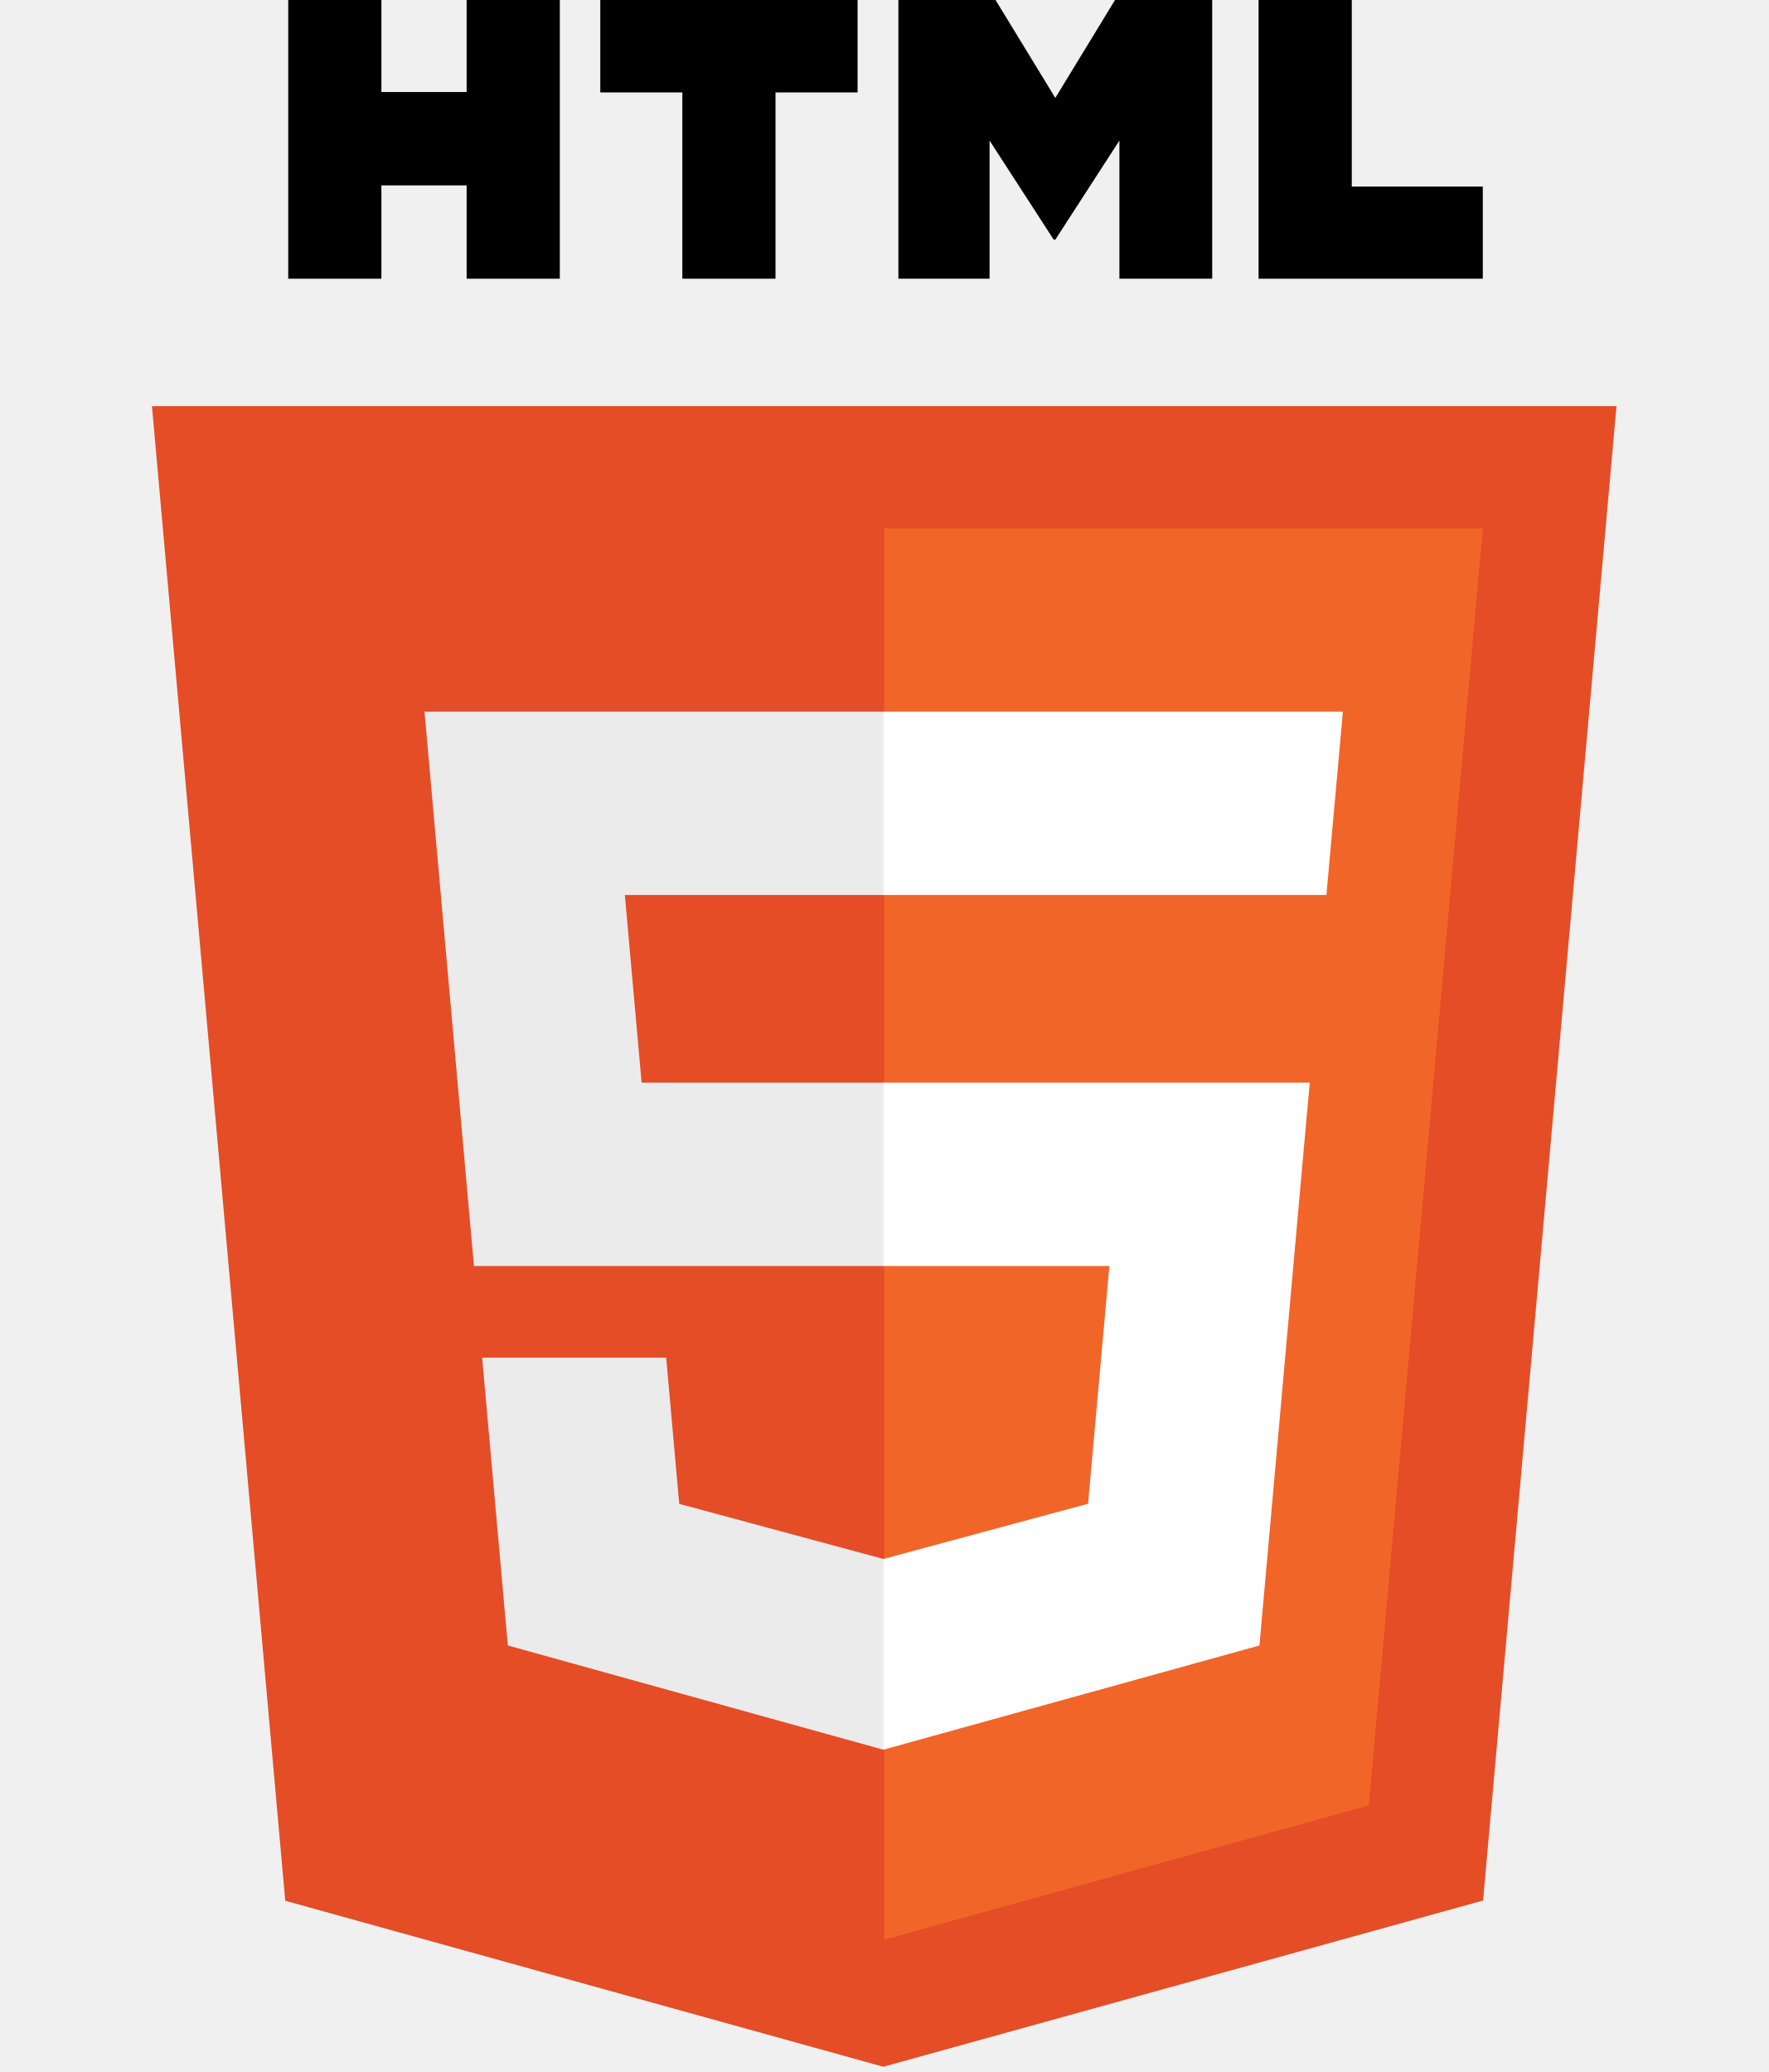
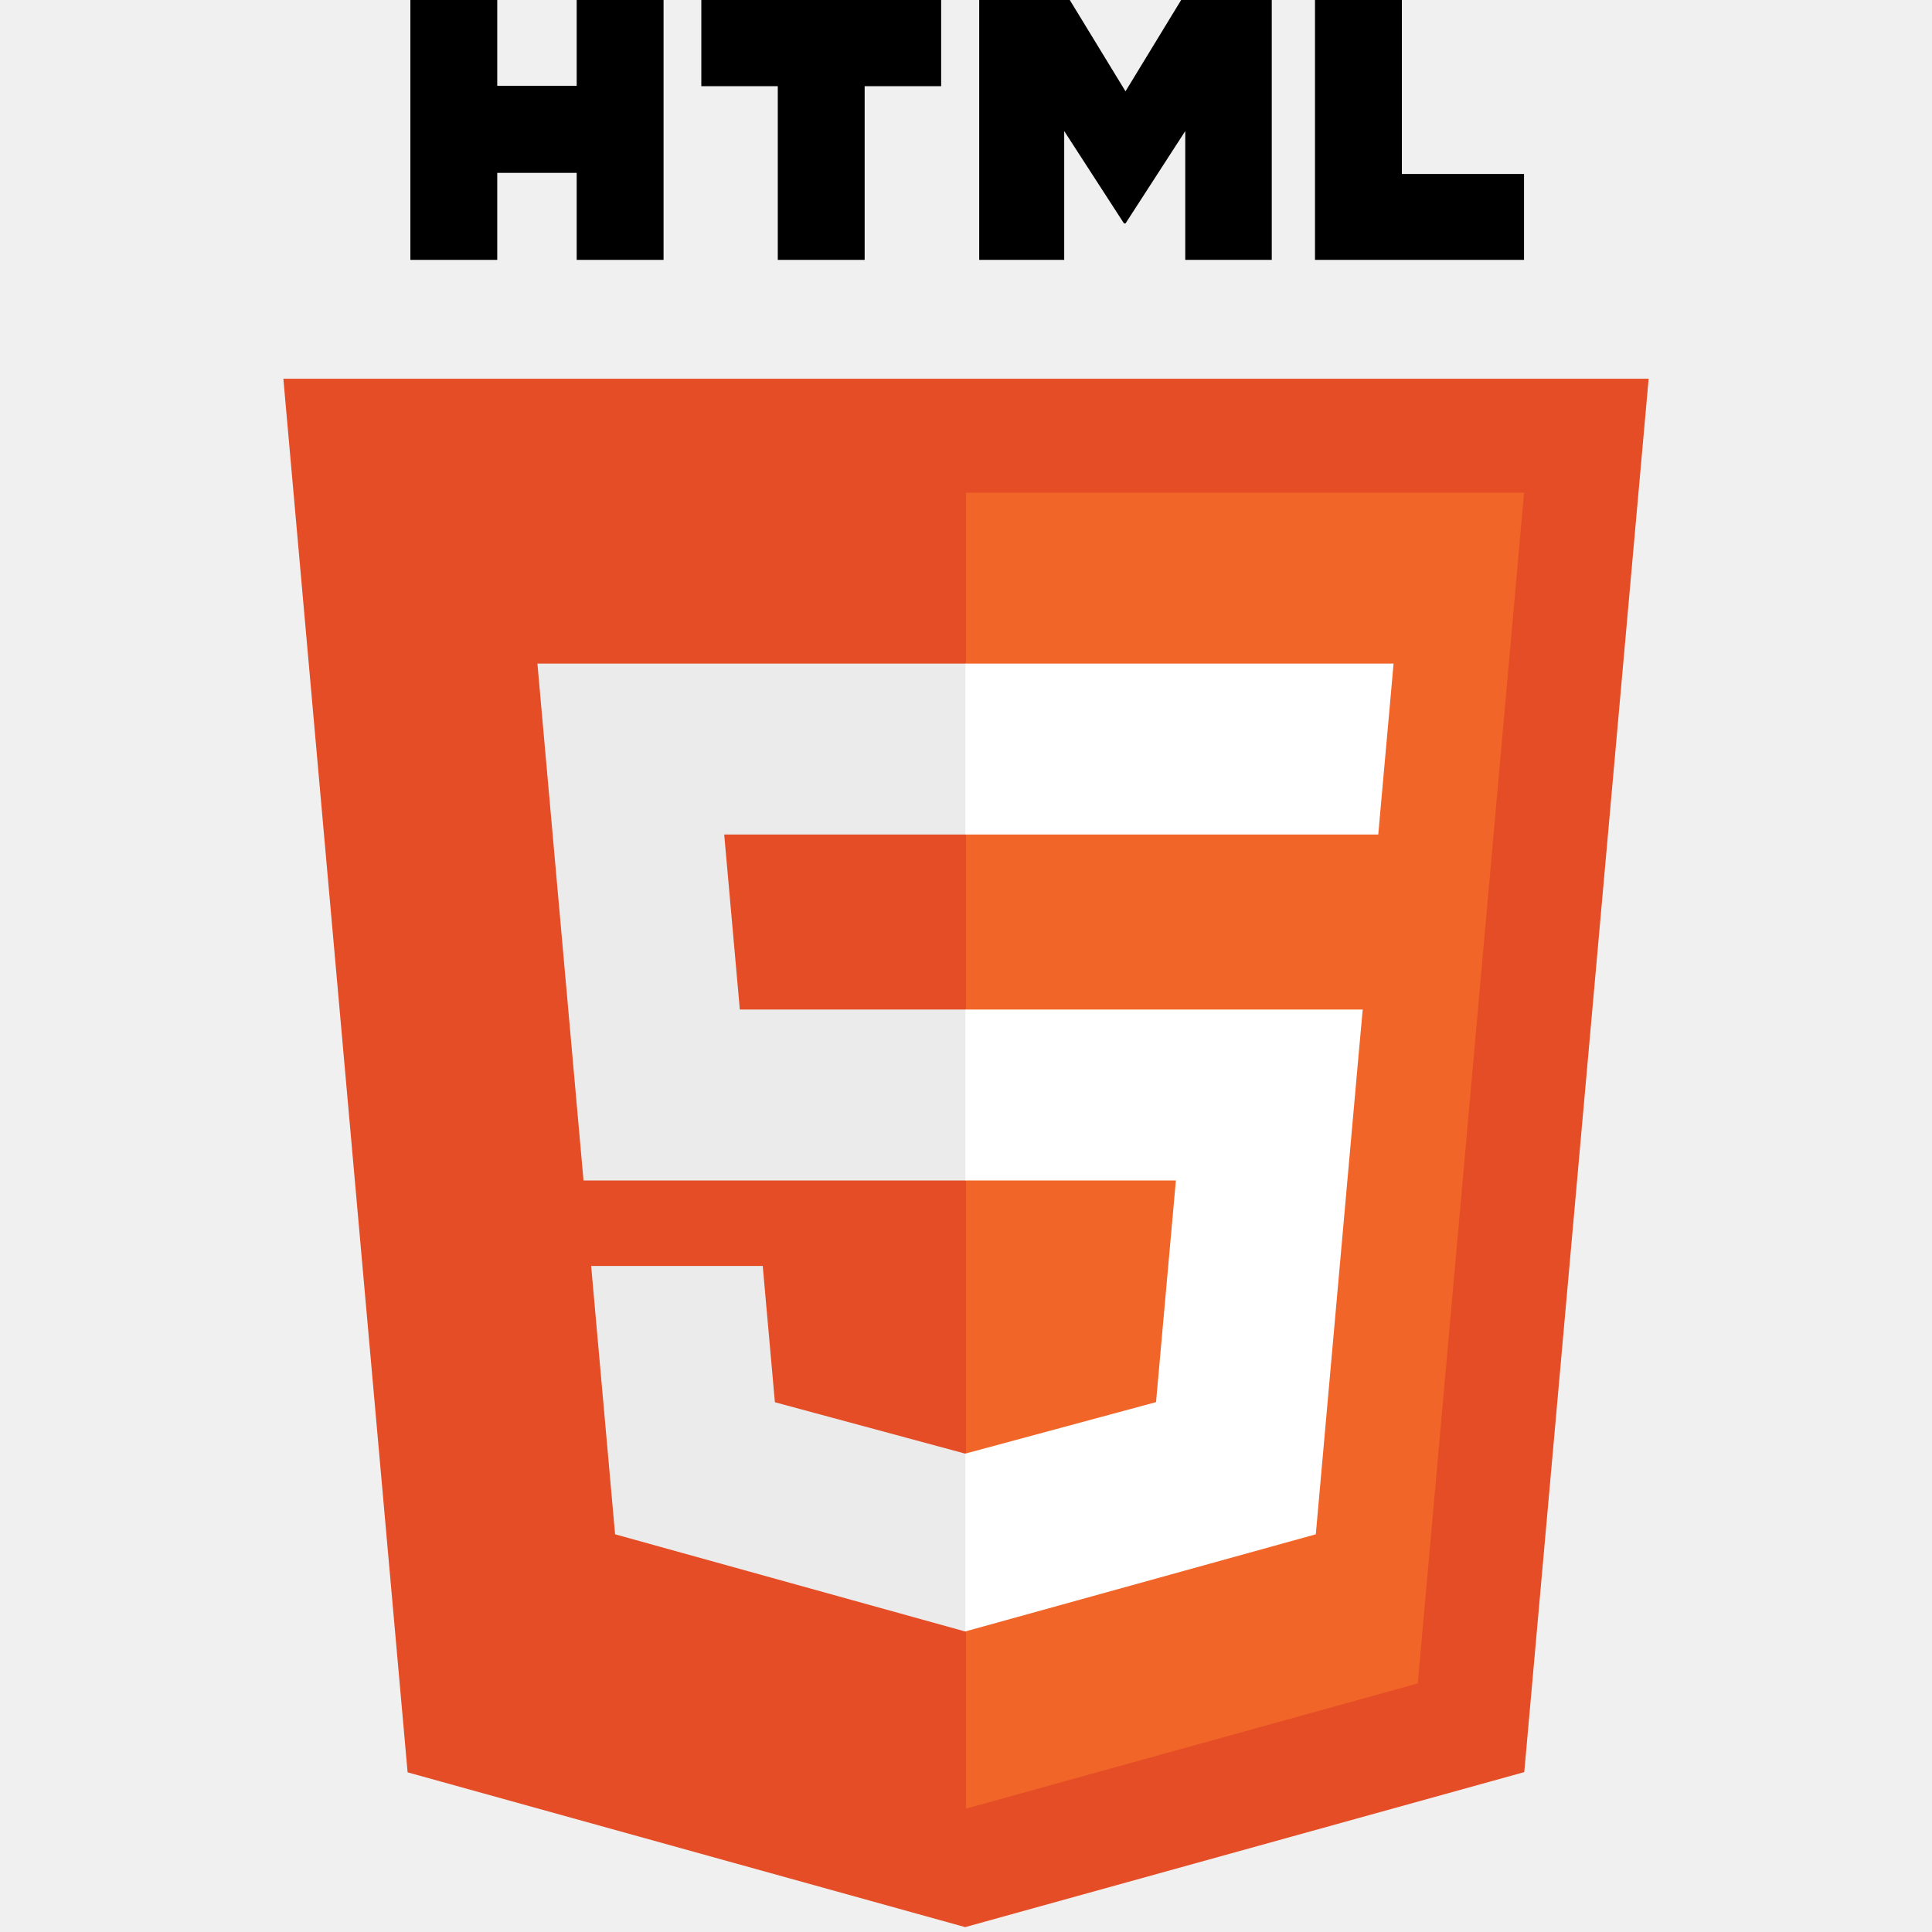
- <svg xmlns="http://www.w3.org/2000/svg" width="256px" height="300px" viewBox="0 0 256 361" version="1.1" preserveAspectRatio="xMidYMid">
+ <svg xmlns="http://www.w3.org/2000/svg" width="250px" height="250px" viewBox="0 0 256 361" version="1.1" preserveAspectRatio="xMidYMid">
  <g>
    <path d="M255.555,70.766 L232.314,331.125 L127.844,360.088 L23.662,331.166 L0.445,70.766 L255.555,70.766 L255.555,70.766 Z" fill="#E44D26" />
    <path d="M128,337.95 L212.417,314.547 L232.278,92.057 L128,92.057 L128,337.95 L128,337.95 Z" fill="#F16529" />
    <path d="M82.82,155.932 L128,155.932 L128,123.995 L47.917,123.995 L48.681,132.563 L56.531,220.573 L128,220.573 L128,188.636 L85.739,188.636 L82.82,155.932 L82.82,155.932 Z" fill="#EBEBEB" />
    <path d="M90.018,236.542 L57.958,236.542 L62.432,286.688 L127.853,304.849 L128,304.808 L128,271.58 L127.86,271.617 L92.292,262.013 L90.018,236.542 L90.018,236.542 Z" fill="#EBEBEB" />
    <path d="M24.181,0 L40.411,0 L40.411,16.035 L55.257,16.035 L55.257,0 L71.488,0 L71.488,48.558 L55.258,48.558 L55.258,32.298 L40.411,32.298 L40.411,48.558 L24.181,48.558 L24.181,0 L24.181,0 L24.181,0 Z" fill="#000000" />
    <path d="M92.831,16.103 L78.543,16.103 L78.543,0 L123.357,0 L123.357,16.103 L109.062,16.103 L109.062,48.558 L92.832,48.558 L92.832,16.103 L92.831,16.103 L92.831,16.103 Z" fill="#000000" />
    <path d="M130.469,0 L147.393,0 L157.803,17.062 L168.203,0 L185.132,0 L185.132,48.558 L168.969,48.558 L168.969,24.49 L157.803,41.755 L157.524,41.755 L146.35,24.49 L146.35,48.558 L130.469,48.558 L130.469,0 L130.469,0 Z" fill="#000000" />
    <path d="M193.21,0 L209.445,0 L209.445,32.508 L232.269,32.508 L232.269,48.558 L193.21,48.558 L193.21,0 L193.21,0 Z" fill="#000000" />
    <path d="M127.89,220.573 L167.217,220.573 L163.509,261.993 L127.89,271.607 L127.89,304.833 L193.362,286.688 L193.843,281.292 L201.348,197.212 L202.127,188.636 L127.89,188.636 L127.89,220.573 L127.89,220.573 Z" fill="#FFFFFF" />
    <path d="M127.89,155.854 L127.89,155.932 L205.033,155.932 L205.673,148.754 L207.129,132.563 L207.892,123.995 L127.89,123.995 L127.89,155.854 L127.89,155.854 Z" fill="#FFFFFF" />
  </g>
</svg>
